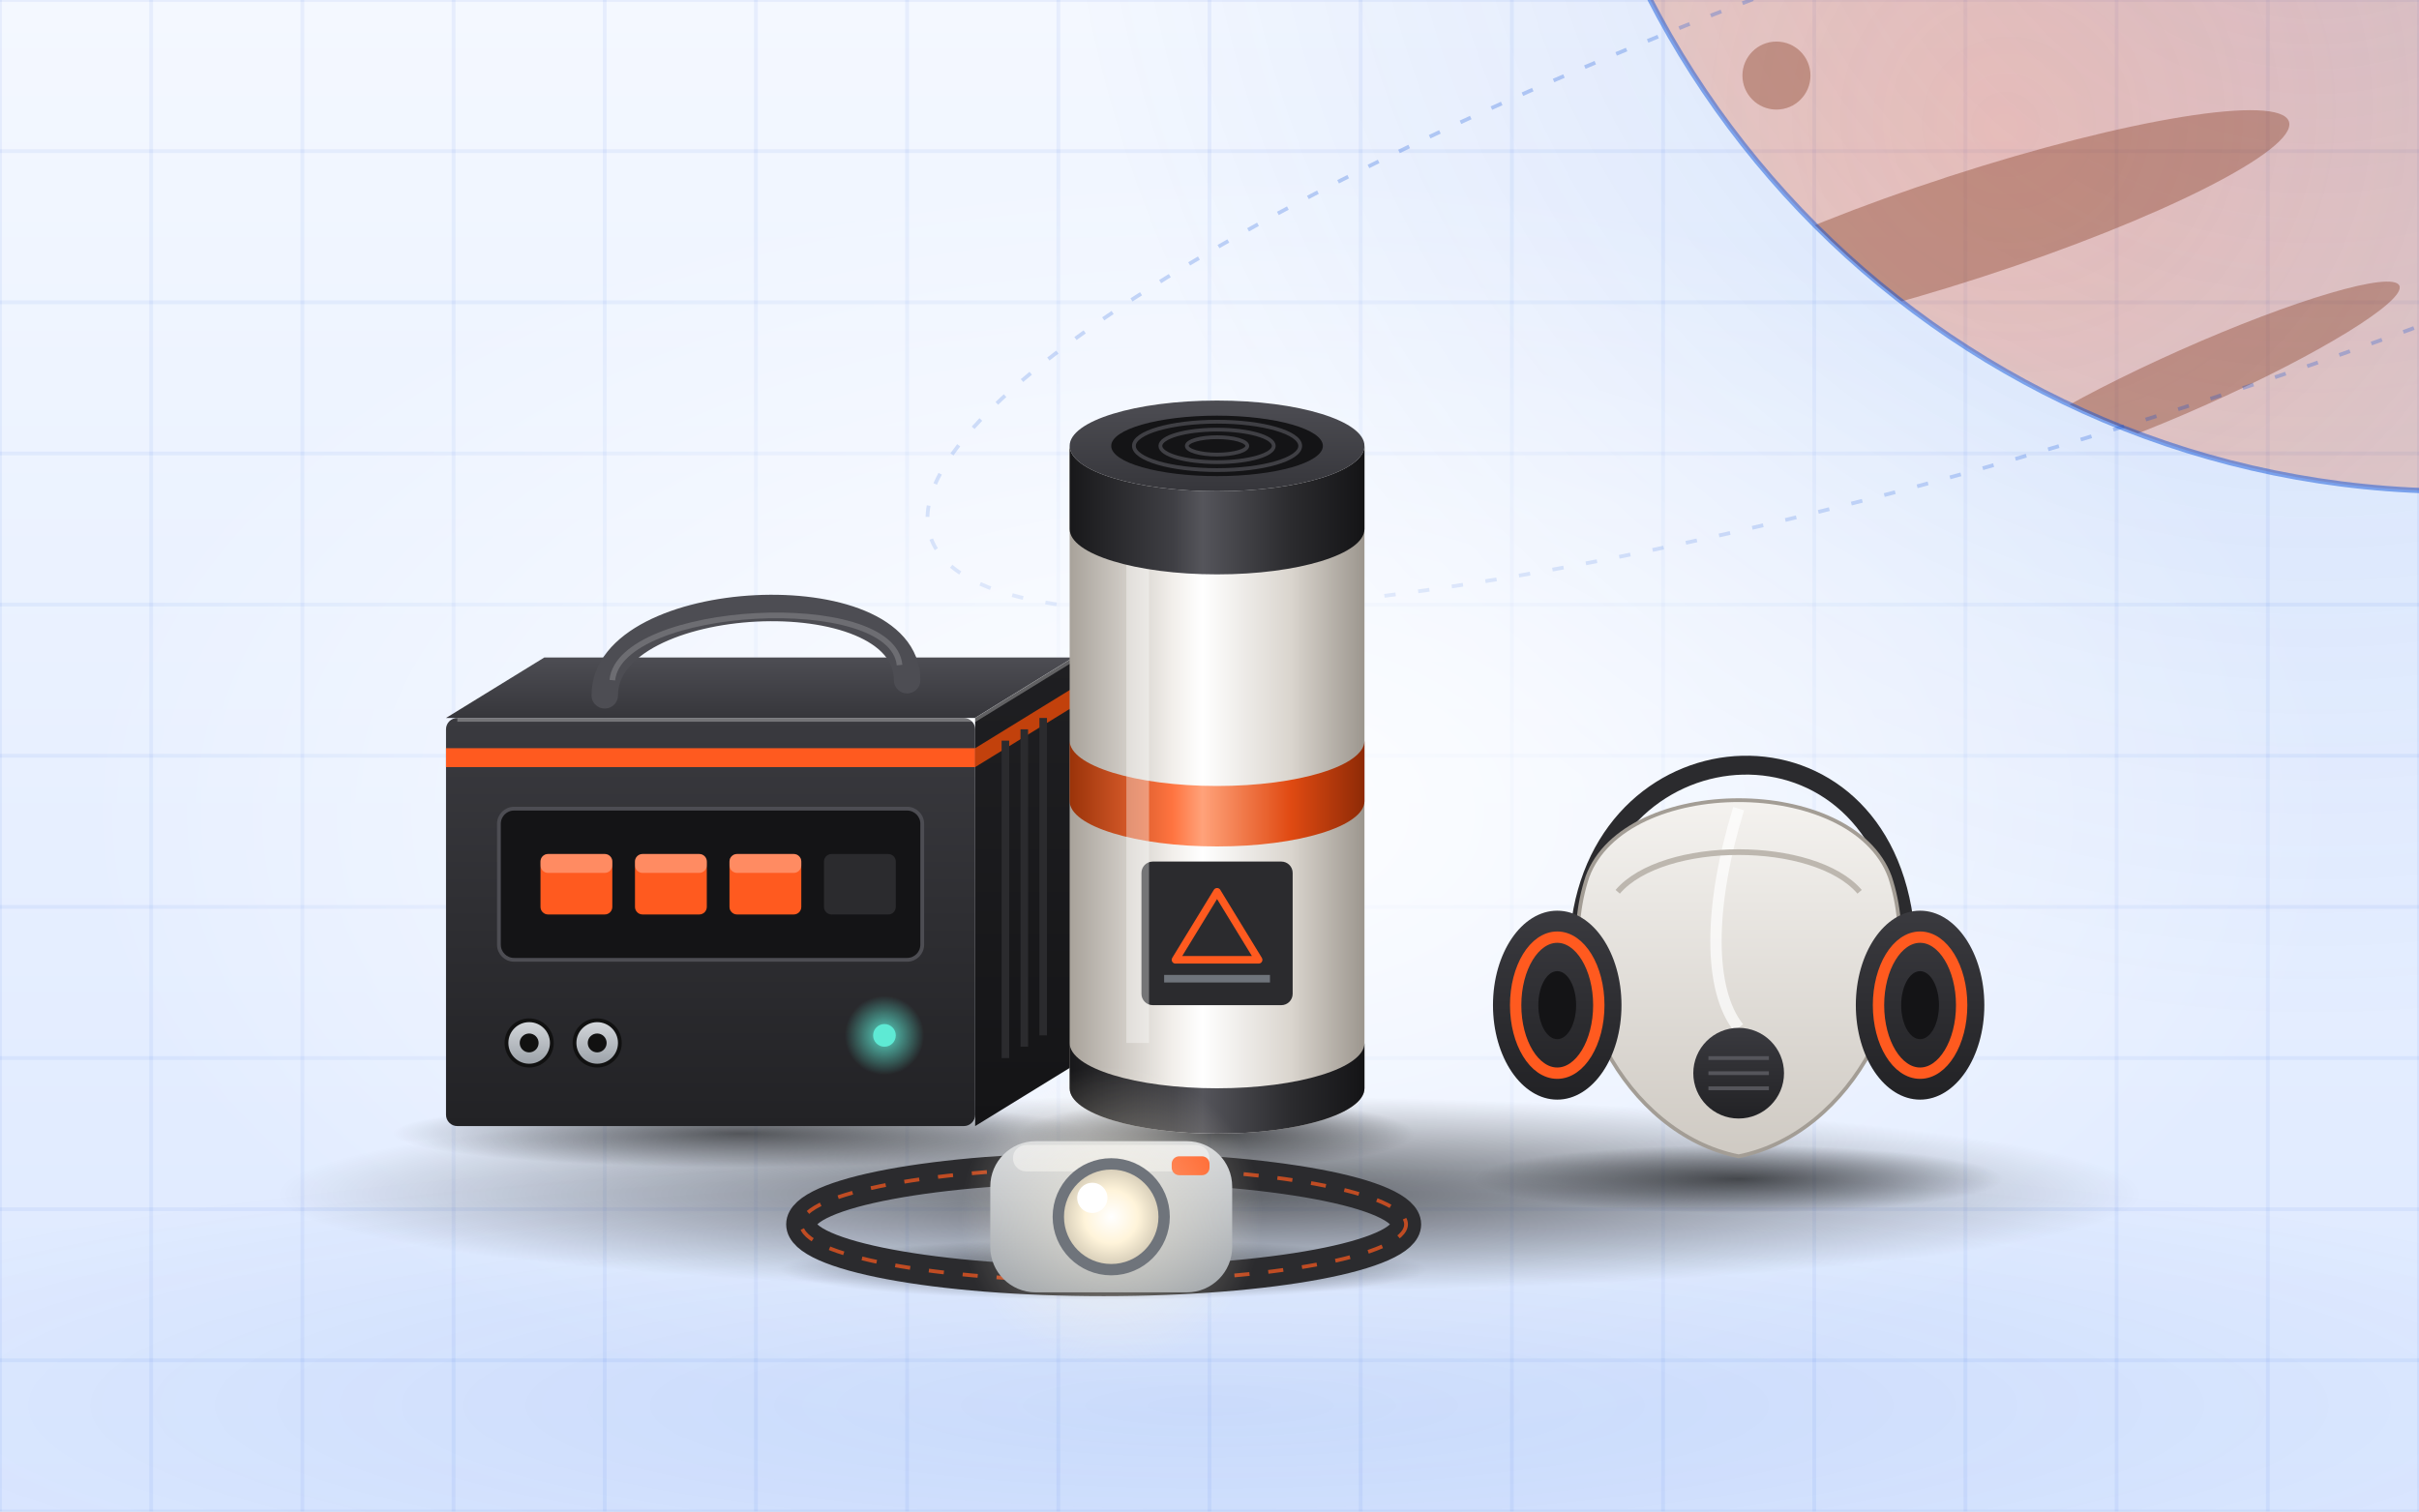
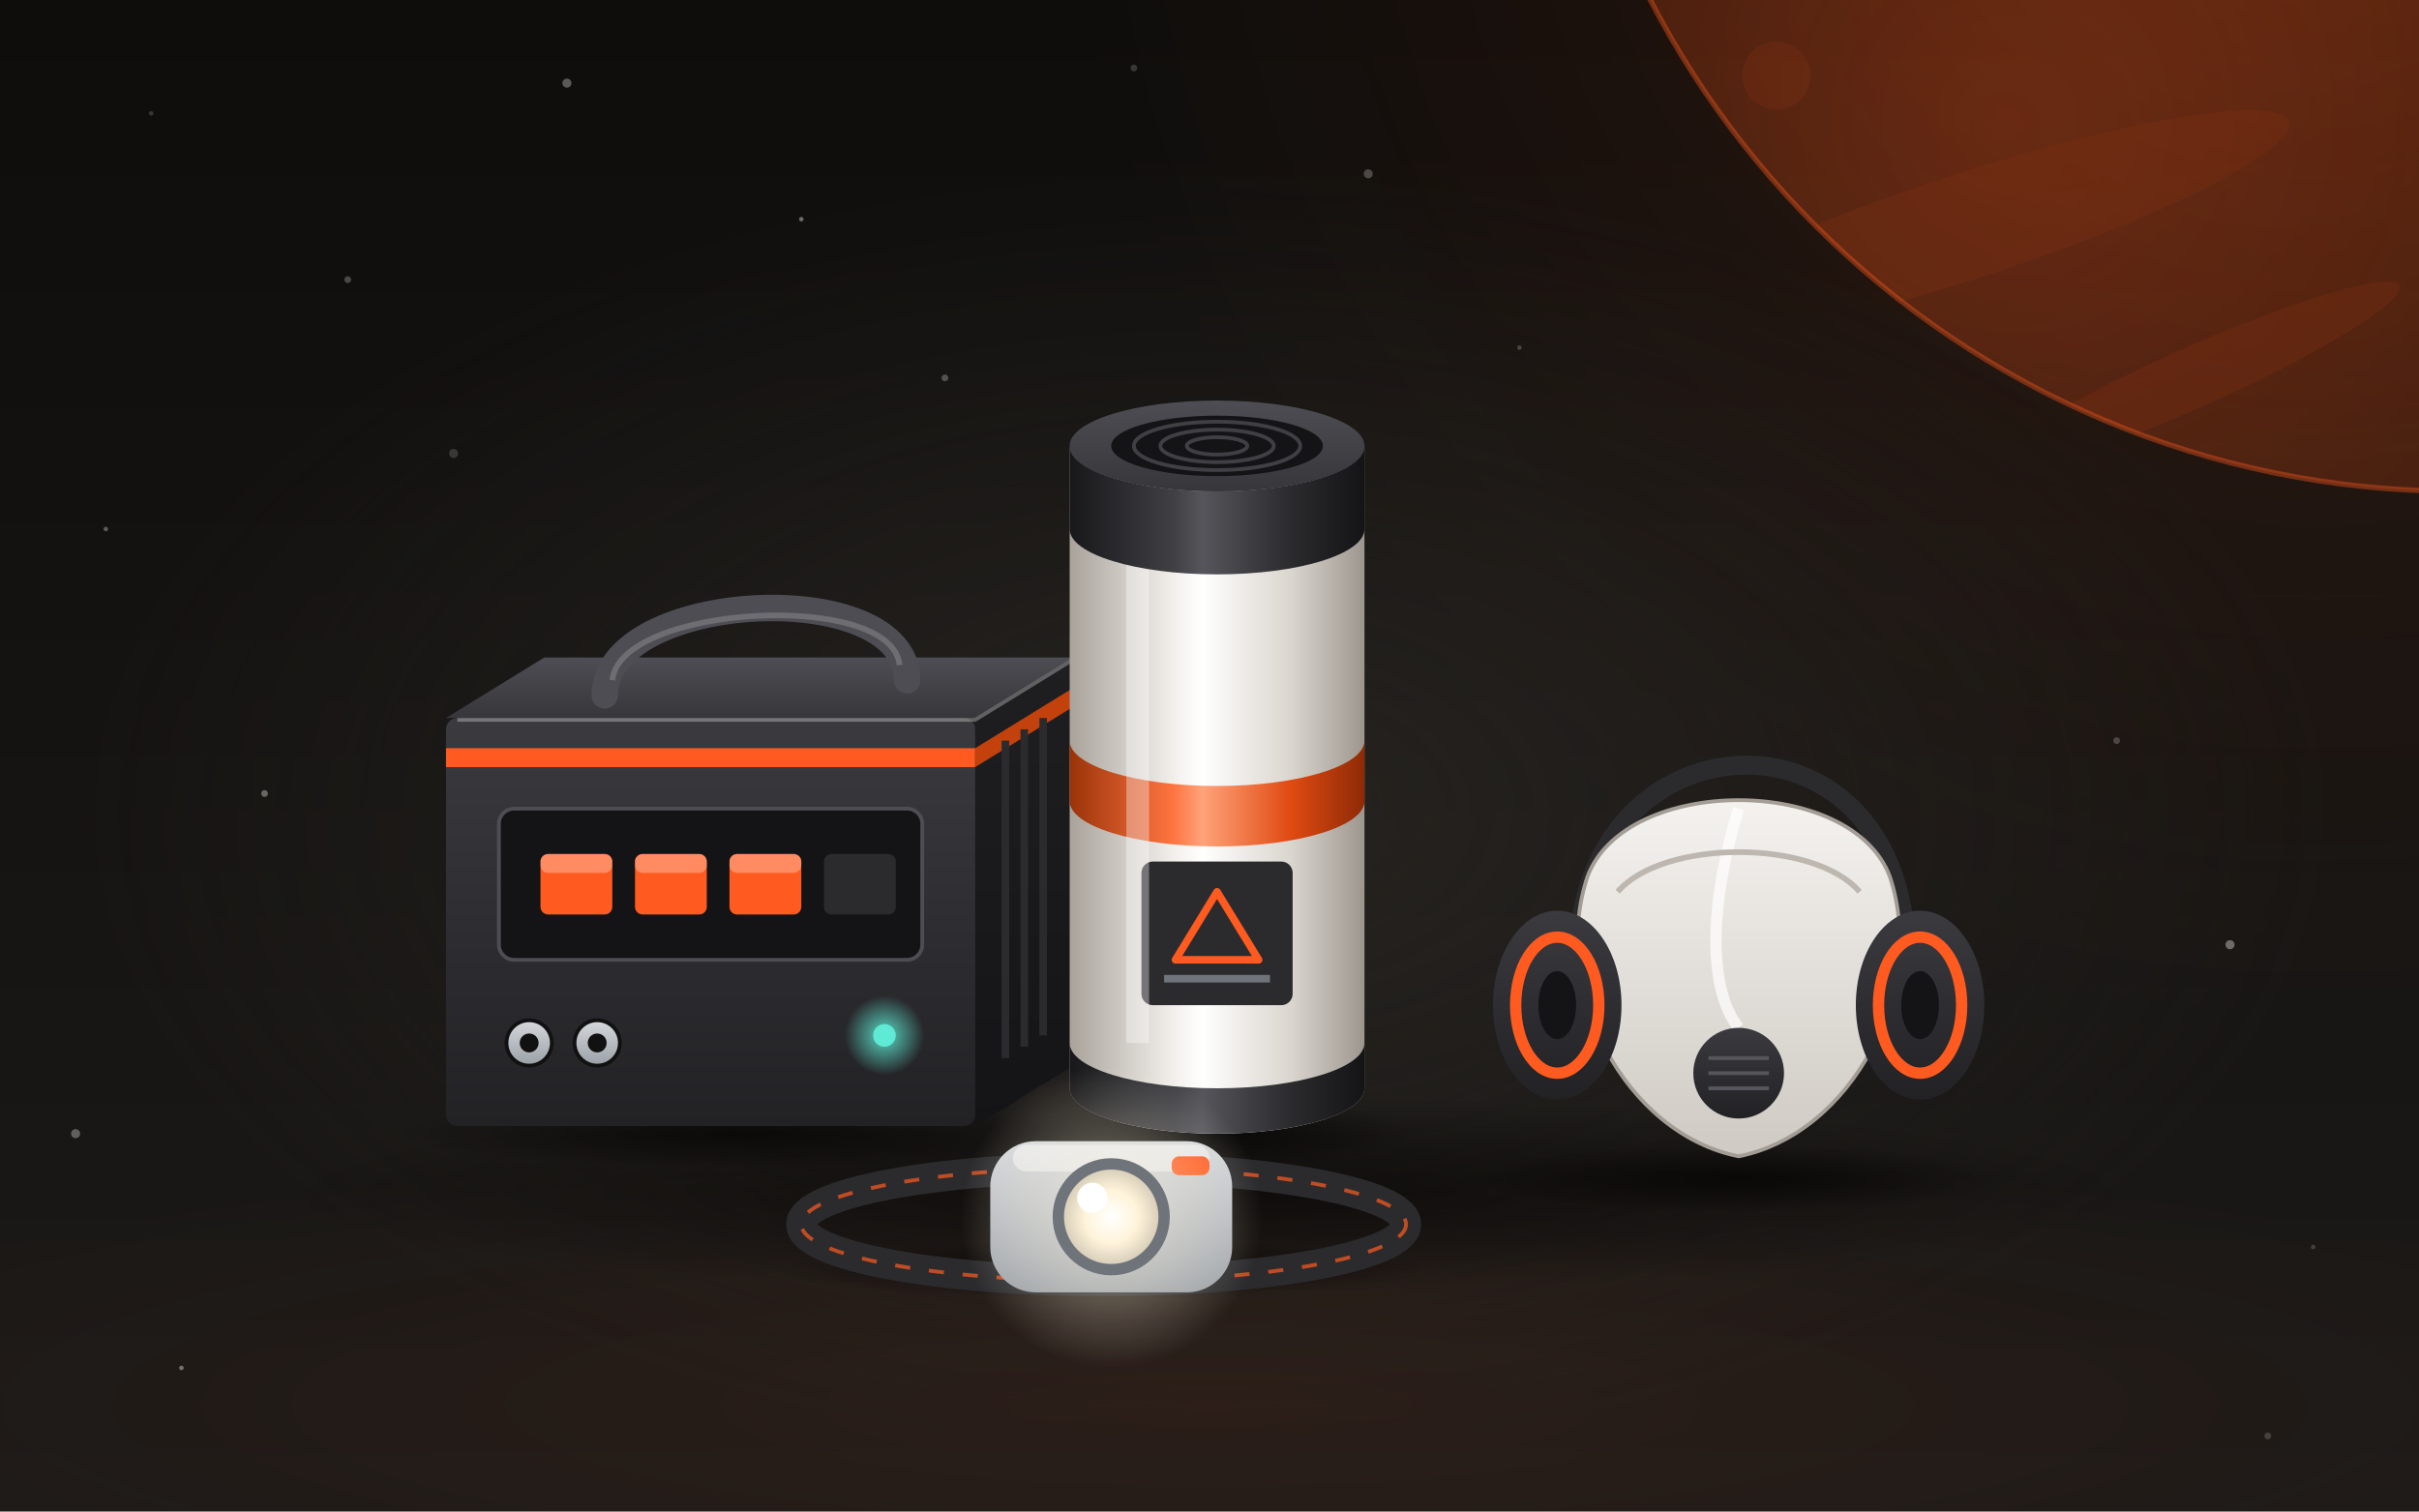
<svg xmlns="http://www.w3.org/2000/svg" viewBox="0 0 640 400" width="640" height="400">
  <defs>
    <linearGradient id="bg" x1="0" y1="0" x2="0" y2="1">
-       <stop offset="0" stop-color="#F4F8FF" />
-       <stop offset="1" stop-color="#DCE8FF" />
+       <stop offset="0" stop-color="#0E0D0C" />
+       <stop offset="1" stop-color="#1C1A18" />
    </linearGradient>
    <radialGradient id="glow" cx="0.5" cy="0.5" r="0.5">
-       <stop offset="0" stop-color="#296EF9" stop-opacity="0.18" />
-       <stop offset="0.6" stop-color="#024AD8" stop-opacity="0.06" />
-       <stop offset="1" stop-color="#024AD8" stop-opacity="0" />
+       <stop offset="0" stop-color="#FF5A1F" stop-opacity="0.22" />
+       <stop offset="0.6" stop-color="#C2410C" stop-opacity="0.07" />
+       <stop offset="1" stop-color="#C2410C" stop-opacity="0" />
    </radialGradient>
    <radialGradient id="planet" cx="0.3" cy="0.75" r="0.8" fx="0.25" fy="0.8">
      <stop offset="0" stop-color="#FF5A1F" stop-opacity="0.5" />
      <stop offset="0.55" stop-color="#C2410C" stop-opacity="0.32" />
      <stop offset="1" stop-color="#7C2D12" stop-opacity="0.12" />
    </radialGradient>
    <radialGradient id="haze" cx="0.5" cy="0.5" r="0.5">
-       <stop offset="0" stop-color="#024AD8" stop-opacity="0.1" />
-       <stop offset="1" stop-color="#024AD8" stop-opacity="0" />
+       <stop offset="0" stop-color="#FF5A1F" stop-opacity="0.07" />
+       <stop offset="1" stop-color="#FF5A1F" stop-opacity="0" />
    </radialGradient>
    <radialGradient id="stage" cx="0.5" cy="0.5" r="0.5">
-       <stop offset="0" stop-color="#FFFFFF" stop-opacity="0.95" />
-       <stop offset="1" stop-color="#FFFFFF" stop-opacity="0" />
+       <stop offset="0" stop-color="#2E2A26" stop-opacity="0.7" />
+       <stop offset="1" stop-color="#2E2A26" stop-opacity="0" />
    </radialGradient>
    <radialGradient id="sh" cx="0.5" cy="0.5" r="0.5">
      <stop offset="0" stop-color="#000" stop-opacity="0.6" />
      <stop offset="0.6" stop-color="#000" stop-opacity="0.25" />
      <stop offset="1" stop-color="#000" stop-opacity="0" />
    </radialGradient>
    <linearGradient id="wF" x1="0" y1="0" x2="0" y2="1">
      <stop offset="0" stop-color="#F4F2EF" />
      <stop offset="1" stop-color="#CFCAC3" />
    </linearGradient>
    <linearGradient id="wT" x1="0" y1="0" x2="0" y2="1">
      <stop offset="0" stop-color="#FFFFFF" />
      <stop offset="1" stop-color="#E6E2DC" />
    </linearGradient>
    <linearGradient id="wS" x1="0" y1="0" x2="0" y2="1">
      <stop offset="0" stop-color="#BDB7AF" />
      <stop offset="1" stop-color="#9F998F" />
    </linearGradient>
    <linearGradient id="gF" x1="0" y1="0" x2="0" y2="1">
      <stop offset="0" stop-color="#3A3A3F" />
      <stop offset="1" stop-color="#222225" />
    </linearGradient>
    <linearGradient id="gT" x1="0" y1="0" x2="0" y2="1">
      <stop offset="0" stop-color="#4D4D53" />
      <stop offset="1" stop-color="#36363B" />
    </linearGradient>
    <linearGradient id="gS" x1="0" y1="0" x2="0" y2="1">
      <stop offset="0" stop-color="#1F1F22" />
      <stop offset="1" stop-color="#141416" />
    </linearGradient>
    <linearGradient id="aF" x1="0" y1="0" x2="0" y2="1">
      <stop offset="0" stop-color="#D6D9DD" />
      <stop offset="1" stop-color="#9AA0A7" />
    </linearGradient>
    <linearGradient id="aT" x1="0" y1="0" x2="0" y2="1">
      <stop offset="0" stop-color="#EEF0F2" />
      <stop offset="1" stop-color="#C8CCD1" />
    </linearGradient>
    <linearGradient id="aS" x1="0" y1="0" x2="0" y2="1">
      <stop offset="0" stop-color="#8C9198" />
      <stop offset="1" stop-color="#6F747B" />
    </linearGradient>
    <linearGradient id="oF" x1="0" y1="0" x2="0" y2="1">
      <stop offset="0" stop-color="#FF7440" />
      <stop offset="1" stop-color="#D9450F" />
    </linearGradient>
    <linearGradient id="oT" x1="0" y1="0" x2="0" y2="1">
      <stop offset="0" stop-color="#FF9A6E" />
      <stop offset="1" stop-color="#FF6A30" />
    </linearGradient>
    <linearGradient id="oS" x1="0" y1="0" x2="0" y2="1">
      <stop offset="0" stop-color="#C2410C" />
      <stop offset="1" stop-color="#94320A" />
    </linearGradient>
    <linearGradient id="cW" x1="0" y1="0" x2="1" y2="0">
      <stop offset="0" stop-color="#A8A29A" />
      <stop offset="0.35" stop-color="#F2EFEB" />
      <stop offset="0.45" stop-color="#FFFFFF" />
      <stop offset="0.75" stop-color="#DAD5CE" />
      <stop offset="1" stop-color="#9C968E" />
    </linearGradient>
    <linearGradient id="cA" x1="0" y1="0" x2="1" y2="0">
      <stop offset="0" stop-color="#7E848B" />
      <stop offset="0.35" stop-color="#D9DCE0" />
      <stop offset="0.45" stop-color="#F4F5F7" />
      <stop offset="0.75" stop-color="#AEB3B9" />
      <stop offset="1" stop-color="#6B7077" />
    </linearGradient>
    <linearGradient id="cG" x1="0" y1="0" x2="1" y2="0">
      <stop offset="0" stop-color="#18181A" />
      <stop offset="0.35" stop-color="#3F3F44" />
      <stop offset="0.45" stop-color="#55555B" />
      <stop offset="0.75" stop-color="#2B2B2E" />
      <stop offset="1" stop-color="#141416" />
    </linearGradient>
    <linearGradient id="cO" x1="0" y1="0" x2="1" y2="0">
      <stop offset="0" stop-color="#9A3309" />
      <stop offset="0.35" stop-color="#FF7440" />
      <stop offset="0.45" stop-color="#FFA27A" />
      <stop offset="0.75" stop-color="#E04A12" />
      <stop offset="1" stop-color="#8E2A06" />
    </linearGradient>
    <linearGradient id="cWv" x1="0" y1="0" x2="0" y2="1">
      <stop offset="0" stop-color="#A8A29A" />
      <stop offset="0.35" stop-color="#F2EFEB" />
      <stop offset="0.45" stop-color="#FFFFFF" />
      <stop offset="0.75" stop-color="#DAD5CE" />
      <stop offset="1" stop-color="#9C968E" />
    </linearGradient>
    <linearGradient id="cAv" x1="0" y1="0" x2="0" y2="1">
      <stop offset="0" stop-color="#7E848B" />
      <stop offset="0.35" stop-color="#D9DCE0" />
      <stop offset="0.45" stop-color="#F4F5F7" />
      <stop offset="0.75" stop-color="#AEB3B9" />
      <stop offset="1" stop-color="#6B7077" />
    </linearGradient>
    <linearGradient id="cGv" x1="0" y1="0" x2="0" y2="1">
      <stop offset="0" stop-color="#18181A" />
      <stop offset="0.35" stop-color="#3F3F44" />
      <stop offset="0.45" stop-color="#55555B" />
      <stop offset="0.75" stop-color="#2B2B2E" />
      <stop offset="1" stop-color="#141416" />
    </linearGradient>
    <linearGradient id="oArm" x1="0" y1="0" x2="1" y2="0">
      <stop offset="0" stop-color="#A8380B" />
      <stop offset="0.45" stop-color="#FF6A30" />
      <stop offset="0.6" stop-color="#FF7A45" />
      <stop offset="1" stop-color="#A8380B" />
    </linearGradient>
    <linearGradient id="hshade" x1="0" y1="0" x2="1" y2="0">
      <stop offset="0" stop-color="#000" stop-opacity="0.32" />
      <stop offset="0.3" stop-color="#000" stop-opacity="0" />
      <stop offset="0.7" stop-color="#000" stop-opacity="0" />
      <stop offset="1" stop-color="#000" stop-opacity="0.38" />
    </linearGradient>
    <linearGradient id="gloss" x1="0" y1="0" x2="0" y2="1">
      <stop offset="0" stop-color="#FFF" stop-opacity="0.45" />
      <stop offset="1" stop-color="#FFF" stop-opacity="0" />
    </linearGradient>
    <linearGradient id="visor" x1="0" y1="0" x2="0.4" y2="1">
      <stop offset="0" stop-color="#3A3A42" />
      <stop offset="0.5" stop-color="#16161A" />
      <stop offset="1" stop-color="#08080A" />
    </linearGradient>
    <radialGradient id="helm" cx="0.4" cy="0.35" r="0.7">
      <stop offset="0" stop-color="#FFFFFF" />
      <stop offset="0.7" stop-color="#E4E0DA" />
      <stop offset="1" stop-color="#B8B2AA" />
    </radialGradient>
    <radialGradient id="face" cx="0.5" cy="0.5" r="0.5">
      <stop offset="0" stop-color="#FFFFFF" />
      <stop offset="1" stop-color="#E2DED7" />
    </radialGradient>
    <linearGradient id="ring" x1="0" y1="0" x2="1" y2="1">
      <stop offset="0" stop-color="#F4F5F7" />
      <stop offset="0.5" stop-color="#B4B9BF" />
      <stop offset="1" stop-color="#6B7077" />
    </linearGradient>
    <radialGradient id="lens" cx="0.5" cy="0.5" r="0.5">
      <stop offset="0" stop-color="#FFFFFF" />
      <stop offset="0.5" stop-color="#FFF4DA" />
      <stop offset="1" stop-color="#CFC6B2" />
    </radialGradient>
    <radialGradient id="led" cx="0.5" cy="0.5" r="0.5">
      <stop offset="0" stop-color="#5EEAD4" stop-opacity="0.9" />
      <stop offset="1" stop-color="#5EEAD4" stop-opacity="0" />
    </radialGradient>
    <radialGradient id="lamp" cx="0.5" cy="0.5" r="0.5">
      <stop offset="0" stop-color="#FFF6E0" stop-opacity="0.55" />
      <stop offset="1" stop-color="#FFF6E0" stop-opacity="0" />
    </radialGradient>
    <linearGradient id="water" x1="0" y1="0" x2="0" y2="1">
      <stop offset="0" stop-color="#DCEAF0" stop-opacity="0.42" />
      <stop offset="1" stop-color="#8FB3C4" stop-opacity="0.2" />
    </linearGradient>
    <linearGradient id="foil" x1="0" y1="0" x2="1" y2="0.3">
      <stop offset="0" stop-color="#E3E6E9" />
      <stop offset="0.3" stop-color="#9EA4AB" />
      <stop offset="0.55" stop-color="#D5D9DD" />
      <stop offset="0.8" stop-color="#868C93" />
      <stop offset="1" stop-color="#BFC4C9" />
    </linearGradient>
    <pattern id="mesh" width="7" height="7" patternUnits="userSpaceOnUse">
      <path d="M0,0 L7,7 M7,0 L0,7" stroke="#6F747B" stroke-width=".6" stroke-opacity=".5" />
    </pattern>
    <clipPath id="pc">
      <circle cx="650" cy="-110" r="240" />
    </clipPath>
  </defs>
  <rect width="640" height="400" fill="url(#bg)" />
-   <path d="M0,0 V400" stroke="#024AD8" stroke-opacity=".06" />
-   <path d="M40,0 V400" stroke="#024AD8" stroke-opacity=".06" />
-   <path d="M80,0 V400" stroke="#024AD8" stroke-opacity=".06" />
-   <path d="M120,0 V400" stroke="#024AD8" stroke-opacity=".06" />
-   <path d="M160,0 V400" stroke="#024AD8" stroke-opacity=".06" />
-   <path d="M200,0 V400" stroke="#024AD8" stroke-opacity=".06" />
-   <path d="M240,0 V400" stroke="#024AD8" stroke-opacity=".06" />
-   <path d="M280,0 V400" stroke="#024AD8" stroke-opacity=".06" />
-   <path d="M320,0 V400" stroke="#024AD8" stroke-opacity=".06" />
-   <path d="M360,0 V400" stroke="#024AD8" stroke-opacity=".06" />
-   <path d="M400,0 V400" stroke="#024AD8" stroke-opacity=".06" />
-   <path d="M440,0 V400" stroke="#024AD8" stroke-opacity=".06" />
-   <path d="M480,0 V400" stroke="#024AD8" stroke-opacity=".06" />
-   <path d="M520,0 V400" stroke="#024AD8" stroke-opacity=".06" />
-   <path d="M560,0 V400" stroke="#024AD8" stroke-opacity=".06" />
-   <path d="M600,0 V400" stroke="#024AD8" stroke-opacity=".06" />
-   <path d="M640,0 V400" stroke="#024AD8" stroke-opacity=".06" />
-   <path d="M0,0 H640" stroke="#024AD8" stroke-opacity=".06" />
-   <path d="M0,40 H640" stroke="#024AD8" stroke-opacity=".06" />
-   <path d="M0,80 H640" stroke="#024AD8" stroke-opacity=".06" />
-   <path d="M0,120 H640" stroke="#024AD8" stroke-opacity=".06" />
-   <path d="M0,160 H640" stroke="#024AD8" stroke-opacity=".06" />
-   <path d="M0,200 H640" stroke="#024AD8" stroke-opacity=".06" />
-   <path d="M0,240 H640" stroke="#024AD8" stroke-opacity=".06" />
-   <path d="M0,280 H640" stroke="#024AD8" stroke-opacity=".06" />
-   <path d="M0,320 H640" stroke="#024AD8" stroke-opacity=".06" />
-   <path d="M0,360 H640" stroke="#024AD8" stroke-opacity=".06" />
-   <path d="M0,400 H640" stroke="#024AD8" stroke-opacity=".06" />
+   <circle cx="40" cy="30" r="0.6" fill="#EDEBE8" opacity="0.18" />
+   <circle cx="92" cy="74" r="0.9" fill="#EDEBE8" opacity="0.26" />
+   <circle cx="150" cy="22" r="1.2" fill="#EDEBE8" opacity="0.34" />
+   <circle cx="212" cy="58" r="0.6" fill="#EDEBE8" opacity="0.42" />
+   <circle cx="300" cy="18" r="0.9" fill="#EDEBE8" opacity="0.18" />
+   <circle cx="362" cy="46" r="1.2" fill="#EDEBE8" opacity="0.26" />
+   <circle cx="28" cy="140" r="0.6" fill="#EDEBE8" opacity="0.34" />
+   <circle cx="70" cy="210" r="0.9" fill="#EDEBE8" opacity="0.42" />
+   <circle cx="120" cy="120" r="1.2" fill="#EDEBE8" opacity="0.18" />
+   <circle cx="402" cy="92" r="0.6" fill="#EDEBE8" opacity="0.26" />
+   <circle cx="250" cy="100" r="0.9" fill="#EDEBE8" opacity="0.34" />
+   <circle cx="590" cy="250" r="1.2" fill="#EDEBE8" opacity="0.42" />
+   <circle cx="612" cy="330" r="0.6" fill="#EDEBE8" opacity="0.18" />
+   <circle cx="560" cy="196" r="0.9" fill="#EDEBE8" opacity="0.26" />
+   <circle cx="20" cy="300" r="1.2" fill="#EDEBE8" opacity="0.34" />
+   <circle cx="48" cy="362" r="0.6" fill="#EDEBE8" opacity="0.42" />
+   <circle cx="600" cy="380" r="0.9" fill="#EDEBE8" opacity="0.18" />
  <circle cx="610" cy="-60" r="330" fill="url(#glow)" />
  <circle cx="650" cy="-110" r="240" fill="url(#planet)" opacity=".6" />
  <g clip-path="url(#pc)" fill="#7C2D12" opacity=".35">
    <ellipse cx="520" cy="60" rx="90" ry="14" transform="rotate(-18 520 60)" />
    <ellipse cx="580" cy="100" rx="60" ry="8" transform="rotate(-24 580 100)" />
    <circle cx="470" cy="20" r="9" />
  </g>
-   <circle cx="650" cy="-110" r="240" fill="none" stroke="#024AD8" stroke-opacity=".45" stroke-width="1.4" />
-   <ellipse cx="560" cy="40" rx="330" ry="70" transform="rotate(-18 560 40)" fill="none" stroke="#024AD8" stroke-opacity=".25" stroke-dasharray="3 6" />
+   <circle cx="650" cy="-110" r="240" fill="none" stroke="#FF5A1F" stroke-opacity=".38" stroke-width="1.4" />
  <ellipse cx="320" cy="215" rx="300" ry="170" fill="url(#stage)" />
  <ellipse cx="320" cy="372" rx="420" ry="70" fill="url(#haze)" />
  <ellipse cx="320" cy="316" rx="250" ry="26" fill="url(#sh)" />
  <ellipse cx="196" cy="300" rx="92" ry="9" fill="url(#sh)" />
  <polygon points="118,190 144,174 284,174 258,190" fill="url(#gT)" />
  <polygon points="258,190 284,174 284,282 258,298" fill="url(#gS)" />
  <rect x="118" y="190" width="140" height="108" rx="3" fill="url(#gF)" />
  <path d="M121,190.5 H258 L284,174.5" fill="none" stroke="#FFF" stroke-opacity=".3" />
  <path d="M160,184 C160,156 240,152 240,180" fill="none" stroke="#4D4D53" stroke-width="7" stroke-linecap="round" />
  <path d="M162,180 C164,160 236,156 238,176" fill="none" stroke="#FFF" stroke-opacity=".18" stroke-width="1.5" />
  <rect x="118" y="198" width="140" height="5" fill="#FF5A1F" />
  <polygon points="258,198 284,182 284,187 258,203" fill="#C2410C" />
  <rect x="132" y="214" width="112" height="40" rx="4" fill="#141416" stroke="#4D4D53" />
  <rect x="143" y="226" width="19" height="16" rx="2" fill="#FF5A1F" />
  <rect x="143" y="226" width="19" height="5" rx="2" fill="#FFF" opacity=".3" />
  <rect x="168" y="226" width="19" height="16" rx="2" fill="#FF5A1F" />
  <rect x="168" y="226" width="19" height="5" rx="2" fill="#FFF" opacity=".3" />
  <rect x="193" y="226" width="19" height="16" rx="2" fill="#FF5A1F" />
  <rect x="193" y="226" width="19" height="5" rx="2" fill="#FFF" opacity=".3" />
  <rect x="218" y="226" width="19" height="16" rx="2" fill="#2B2B2E" />
  <circle cx="234" cy="274" r="10.5" fill="url(#led)" />
  <circle cx="234" cy="274" r="3" fill="#5EEAD4" />
  <circle cx="140" cy="276" r="6" fill="url(#aF)" stroke="#111" />
  <circle cx="140" cy="276" r="2.5" fill="#111" />
  <circle cx="158" cy="276" r="6" fill="url(#aF)" stroke="#111" />
  <circle cx="158" cy="276" r="2.5" fill="#111" />
  <line x1="266" y1="196" x2="266" y2="280" stroke="#2B2B2E" stroke-width="2" />
  <line x1="271" y1="193" x2="271" y2="277" stroke="#2B2B2E" stroke-width="2" />
  <line x1="276" y1="190" x2="276" y2="274" stroke="#2B2B2E" stroke-width="2" />
  <ellipse cx="322" cy="300" rx="52" ry="9" fill="url(#sh)" />
  <path d="M283.0,118 A39.0,12 0 0 0 361.0,118 V288 A39.0,12 0 0 1 283.0,288 Z" fill="url(#cW)" />
  <path d="M283.0,196 A39.0,12 0 0 0 361.0,196 V212 A39.0,12 0 0 1 283.0,212 Z" fill="url(#cO)" />
  <path d="M283.0,276 A39.0,12 0 0 0 361.0,276 V288 A39.0,12 0 0 1 283.0,288 Z" fill="url(#cG)" />
  <rect x="302" y="228" width="40" height="38" rx="3" fill="#2B2B2E" />
  <path d="M322,236 L333,254 H311 Z" fill="none" stroke="#FF5A1F" stroke-width="2" stroke-linejoin="round" />
  <rect x="308" y="258" width="28" height="2" fill="#6F747B" />
  <rect x="298" y="142" width="6" height="134" fill="#FFF" opacity=".35" />
  <path d="M283.0,118 A39.0,12 0 0 0 361.0,118 V140 A39.0,12 0 0 1 283.0,140 Z" fill="url(#cG)" />
  <ellipse cx="322" cy="118" rx="39" ry="12" fill="url(#gT)" />
  <ellipse cx="322" cy="118" rx="28" ry="8" fill="#141416" />
  <ellipse cx="322" cy="118" rx="8" ry="2.3" fill="none" stroke="#3F3F44" />
  <ellipse cx="322" cy="118" rx="15" ry="4.3" fill="none" stroke="#3F3F44" />
  <ellipse cx="322" cy="118" rx="22" ry="6.4" fill="none" stroke="#3F3F44" />
  <ellipse cx="292" cy="336" rx="86" ry="8" fill="url(#sh)" />
  <ellipse cx="292" cy="324" rx="80" ry="15" fill="none" stroke="#2B2B2E" stroke-width="8" />
  <ellipse cx="292" cy="324" rx="80" ry="15" fill="none" stroke="#FF5A1F" stroke-opacity=".7" stroke-dasharray="4 5" />
  <rect x="262" y="302" width="64" height="40" rx="12" fill="url(#aF)" />
  <rect x="268" y="303" width="52" height="7" rx="3.5" fill="#FFF" opacity=".45" />
  <rect x="310" y="306" width="10" height="5" rx="2" fill="#FF5A1F" />
  <circle cx="294" cy="322" r="40" fill="url(#lamp)" />
  <circle cx="294" cy="322" r="14" fill="url(#lens)" stroke="#6F747B" stroke-width="3" />
  <circle cx="289" cy="317" r="4" fill="#FFF" />
  <ellipse cx="460" cy="312" rx="70" ry="9" fill="url(#sh)" />
  <path d="M418,246 C424,190 498,186 504,246" fill="none" stroke="#2B2B2E" stroke-width="5" />
  <path d="M420,232 C430,205 490,205 500,232 C510,262 490,300 460,306 C430,300 410,262 420,232 Z" fill="url(#wF)" stroke="#A39D95" />
  <path d="M460,214 C452,240 452,262 460,272" fill="none" stroke="#FFF" stroke-opacity=".7" stroke-width="3" />
  <path d="M428,236 C440,222 480,222 492,236" fill="none" stroke="#BDB7AF" stroke-width="1.5" />
  <circle cx="460" cy="284" r="12" fill="url(#gF)" />
  <line x1="452" y1="280" x2="468" y2="280" stroke="#55555B" />
  <line x1="452" y1="284" x2="468" y2="284" stroke="#55555B" />
  <line x1="452" y1="288" x2="468" y2="288" stroke="#55555B" />
  <ellipse cx="412" cy="266" rx="17" ry="25" fill="url(#gF)" />
  <ellipse cx="412" cy="266" rx="11" ry="18" fill="none" stroke="#FF5A1F" stroke-width="3" />
  <ellipse cx="412" cy="266" rx="5" ry="9" fill="#141416" />
  <ellipse cx="508" cy="266" rx="17" ry="25" fill="url(#gF)" />
  <ellipse cx="508" cy="266" rx="11" ry="18" fill="none" stroke="#FF5A1F" stroke-width="3" />
  <ellipse cx="508" cy="266" rx="5" ry="9" fill="#141416" />
</svg>
